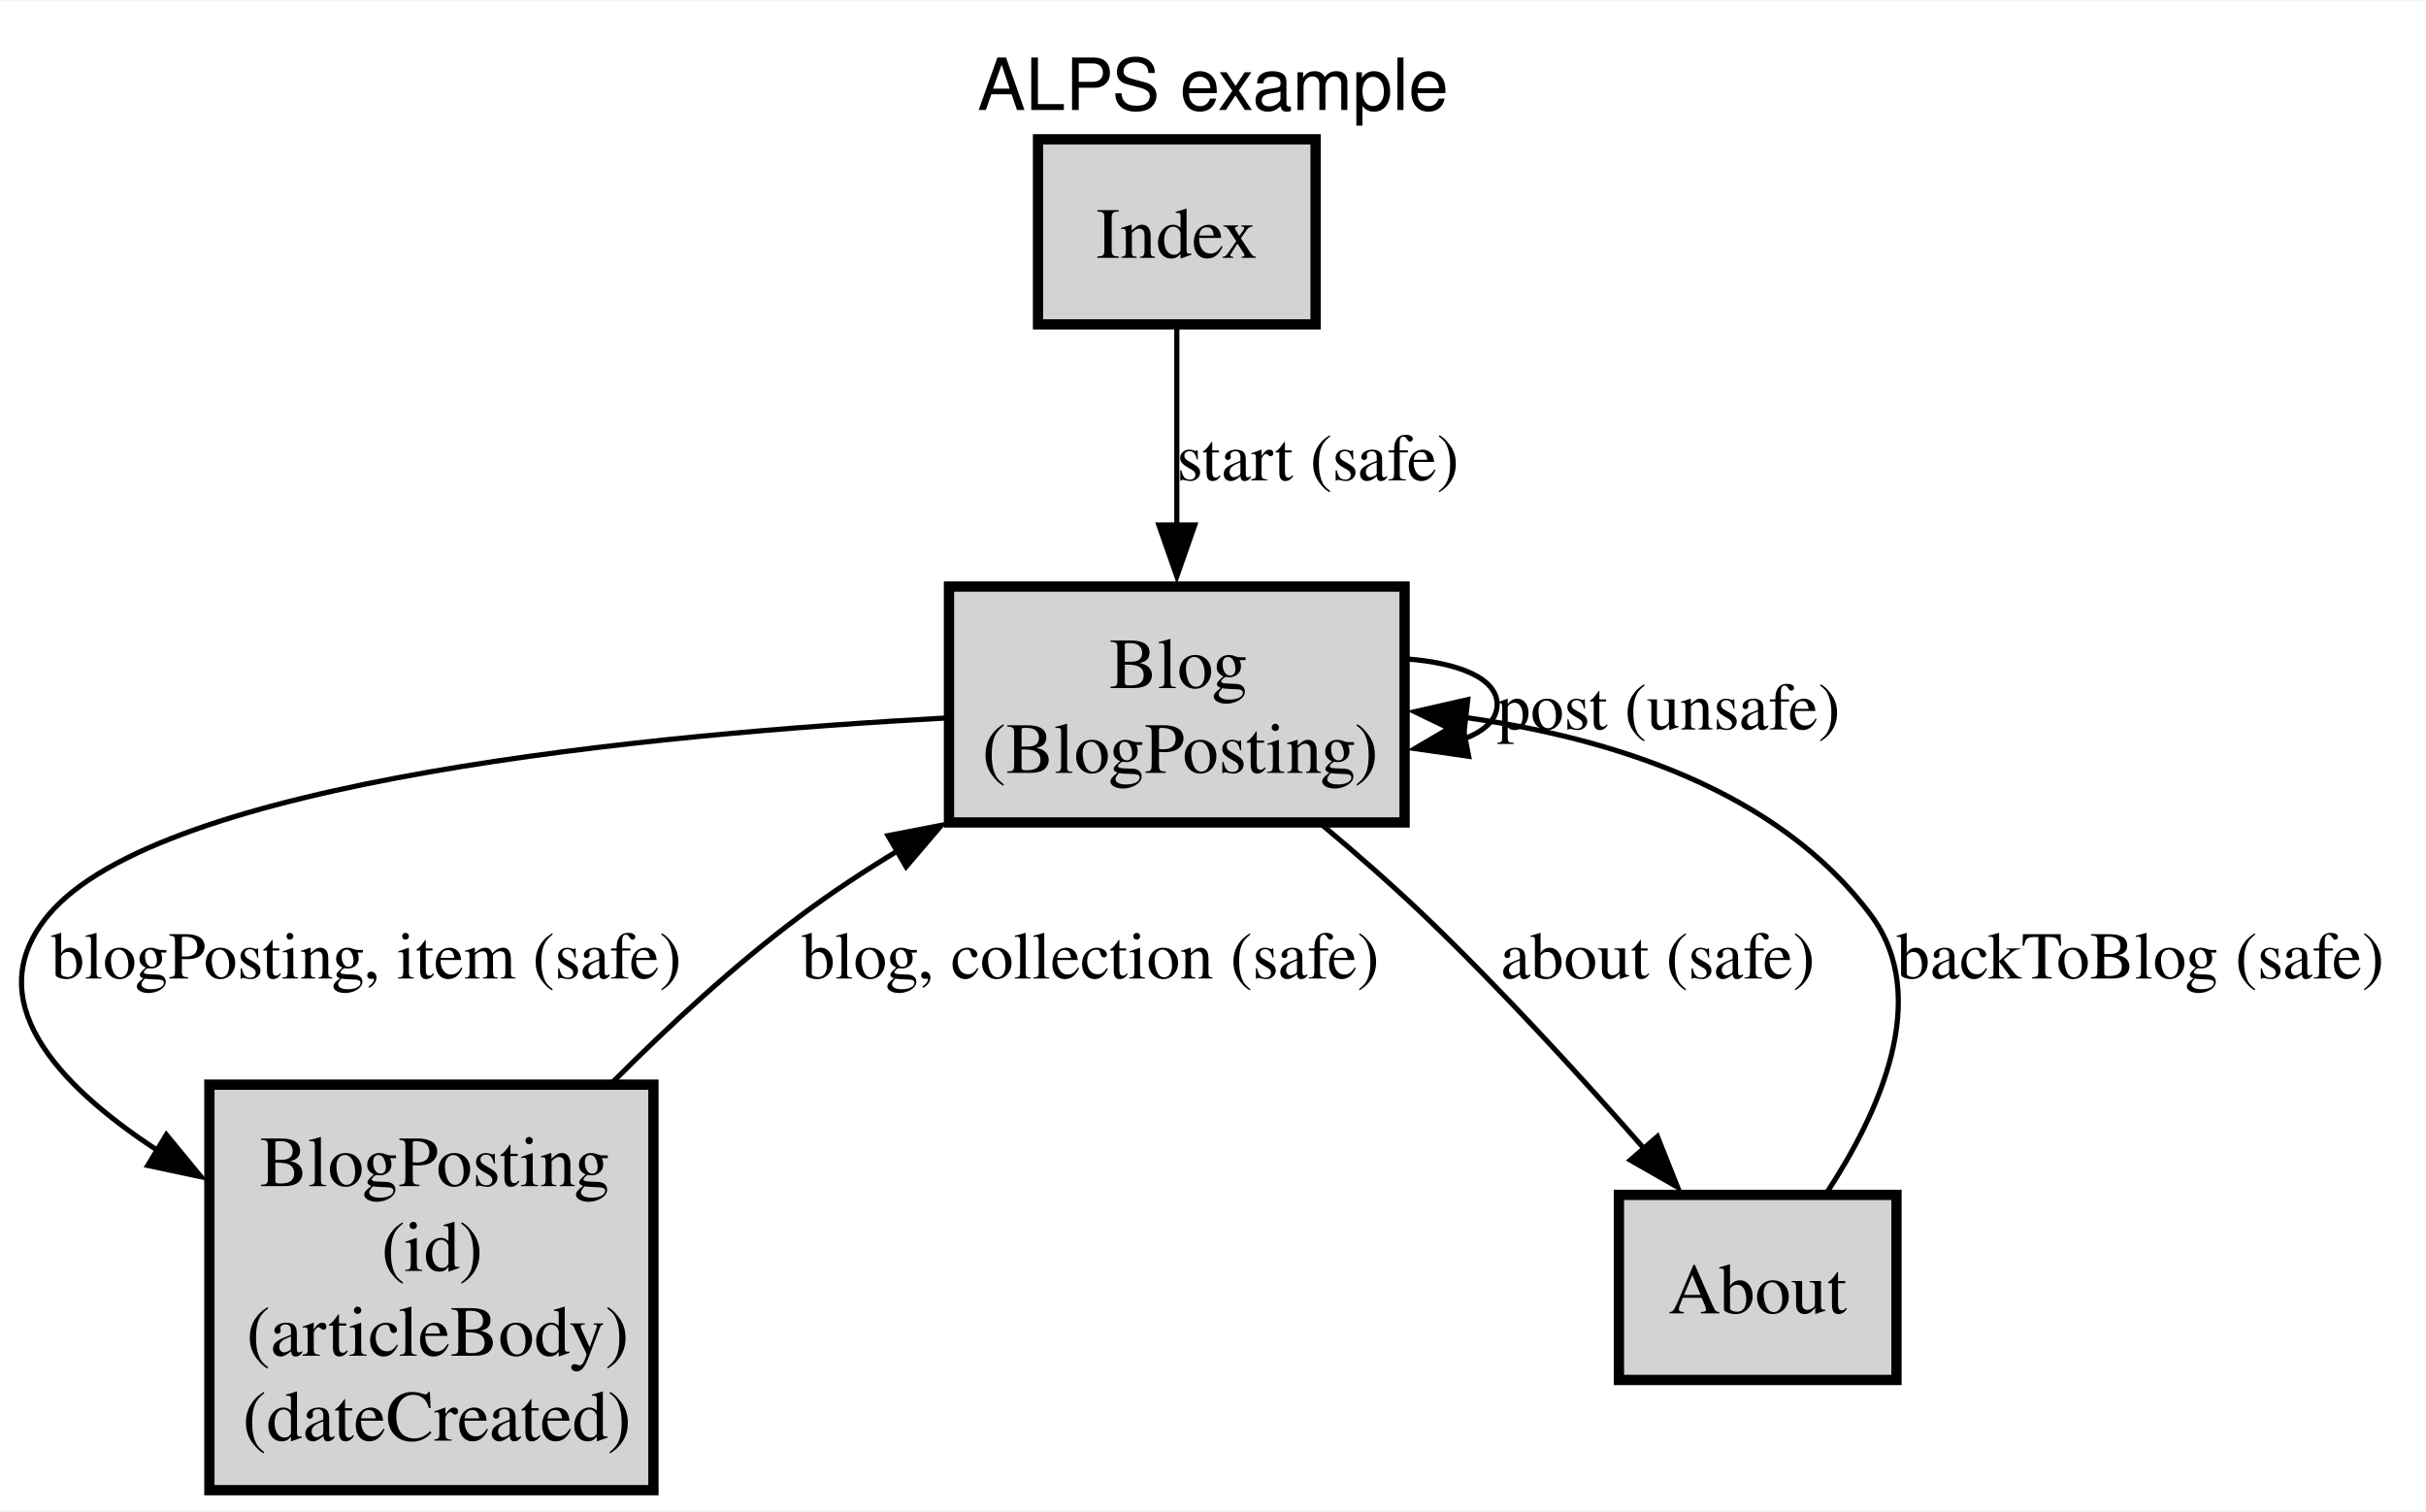
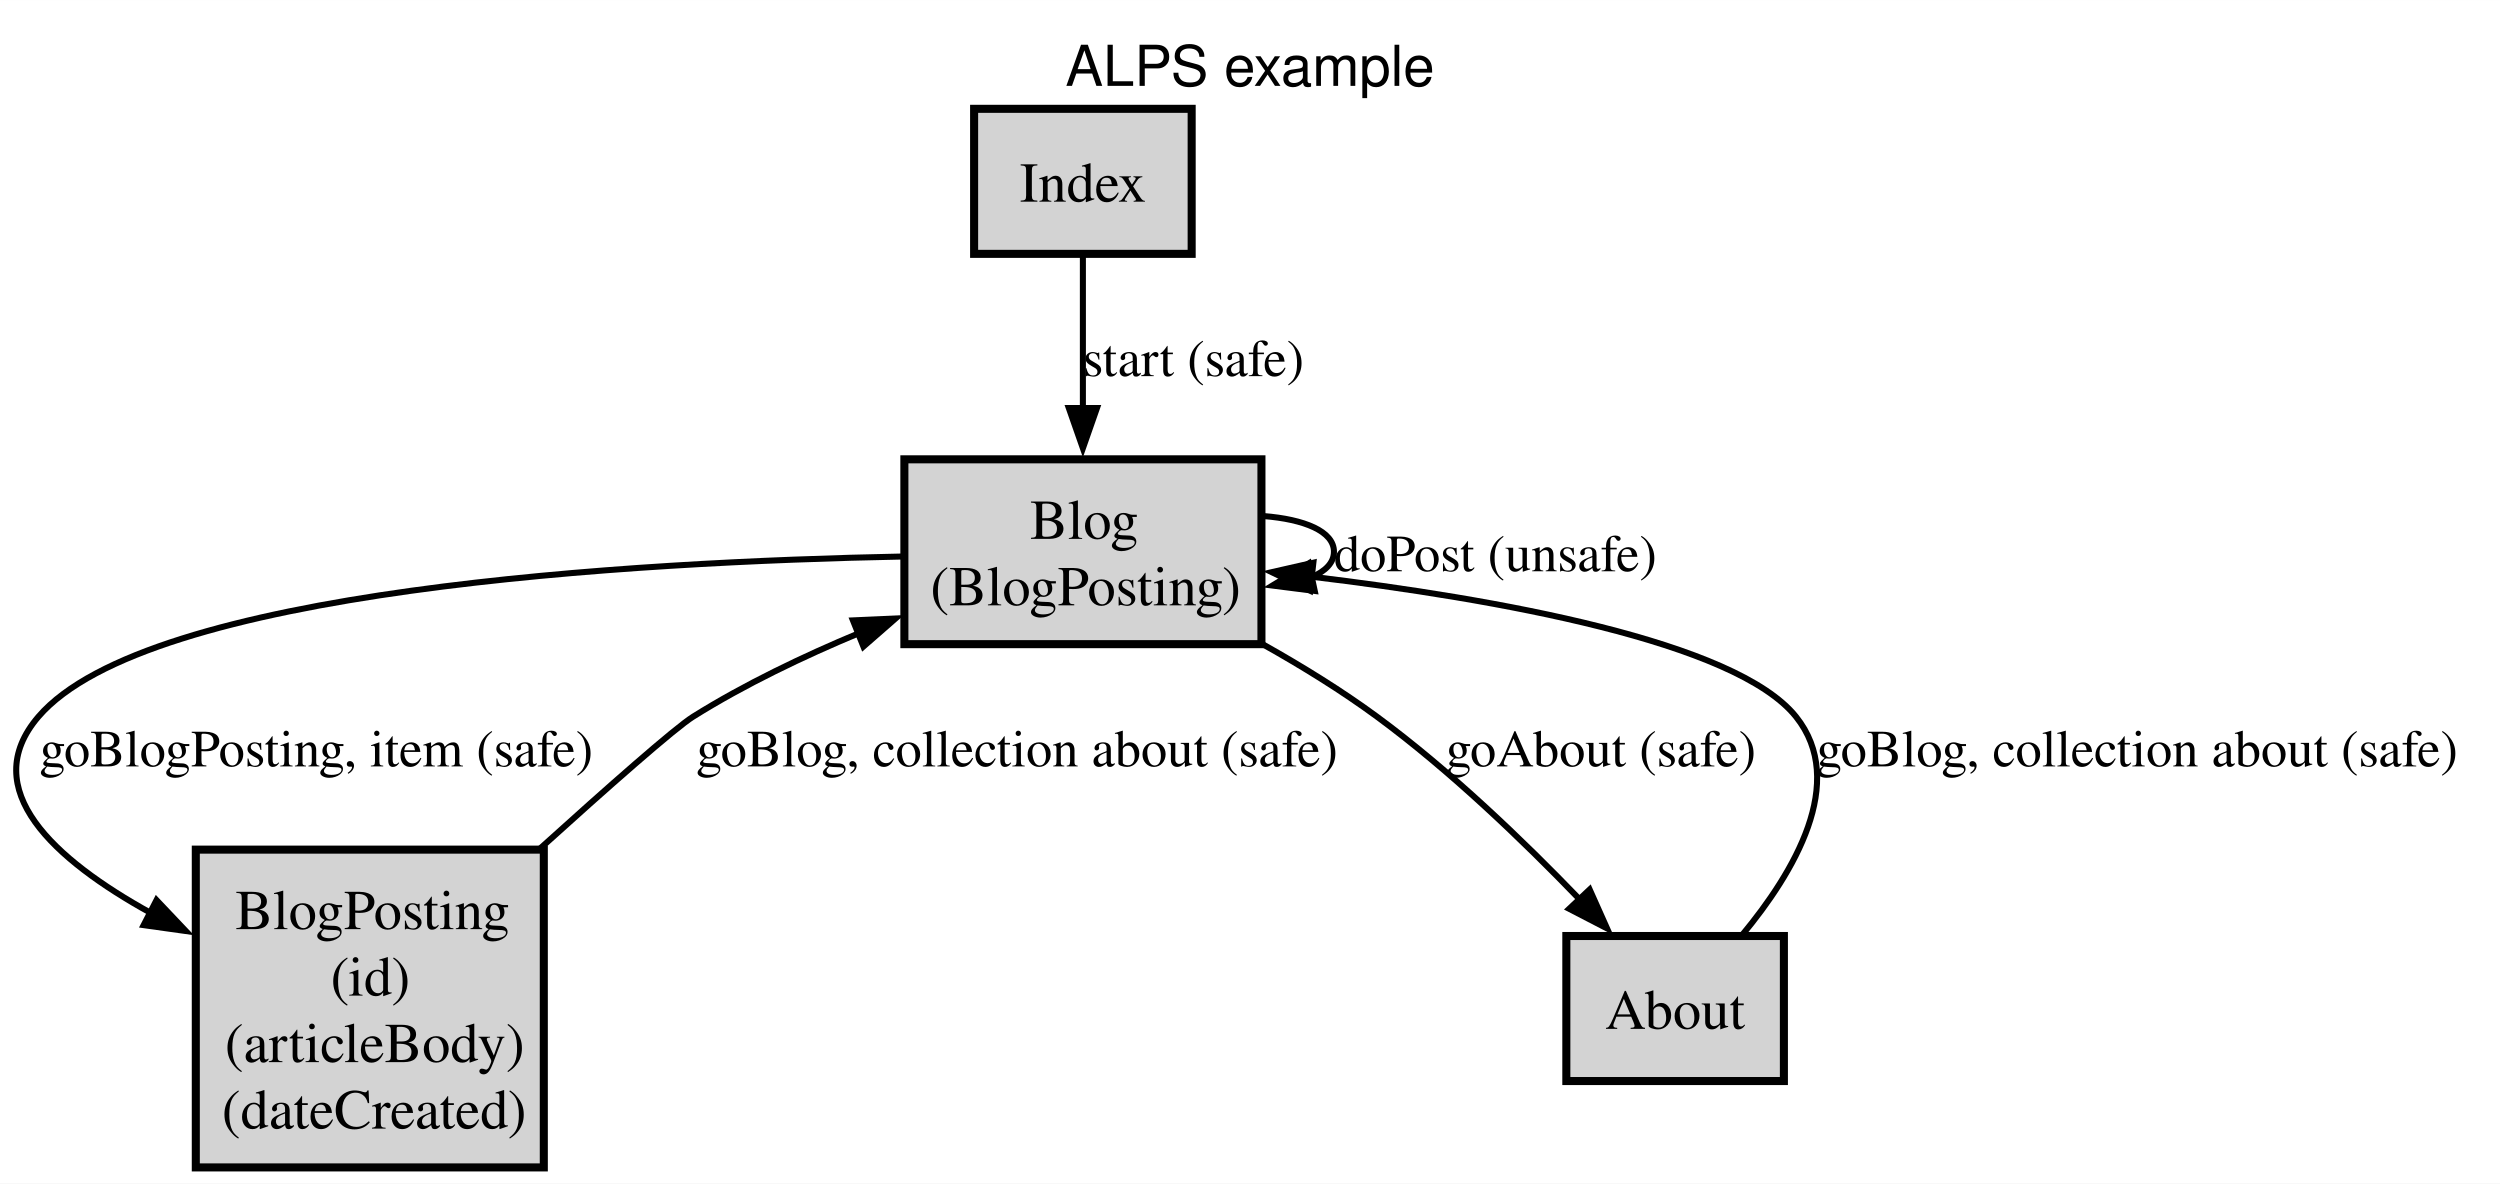
- <svg xmlns="http://www.w3.org/2000/svg" xmlns:xlink="http://www.w3.org/1999/xlink" width="472pt" height="294pt" viewBox="0.00 0.00 471.92 293.76">
+ <svg xmlns="http://www.w3.org/2000/svg" xmlns:xlink="http://www.w3.org/1999/xlink" width="621pt" height="294pt" viewBox="0.00 0.00 620.54 293.76">
  <g id="graph0" class="graph" transform="scale(1 1) rotate(0) translate(4 289.76)">
    <g id="a_graph0">
      <a xlink:href="index.html" xlink:title="ALPS example" target="_parent">
-         <polygon fill="white" stroke="none" points="-4,4 -4,-289.76 467.92,-289.76 467.92,4 -4,4" />
-         <text text-anchor="middle" x="231.96" y="-268.46" font-family="Helvetica,sans-Serif" font-size="14.00">ALPS example</text>
+         <polygon fill="white" stroke="none" points="-4,4 -4,-289.76 616.54,-289.76 616.54,4 -4,4" />
+         <text text-anchor="middle" x="306.27" y="-268.46" font-family="Helvetica,sans-Serif" font-size="14.00">ALPS example</text>
      </a>
    </g>
    <g id="node1" class="node">
      <g id="a_node1">
        <a xlink:href="#Blog" xlink:title="&lt;TABLE&gt;" target="_parent">
-           <polygon fill="lightgray" stroke="black" stroke-width="2" points="269.23,-175.76 180.6,-175.76 180.6,-129.88 269.23,-129.88 269.23,-175.76" />
-           <text text-anchor="start" x="211.79" y="-156.02" font-family="Times,serif" font-size="14.00">Blog</text>
-           <text text-anchor="start" x="187.04" y="-139.52" font-family="Times,serif" font-size="14.00">(BlogPosting)</text>
+           <polygon fill="lightgray" stroke="black" stroke-width="2" points="309.11,-175.76 220.48,-175.76 220.48,-129.88 309.11,-129.88 309.11,-175.76" />
+           <text text-anchor="start" x="251.67" y="-156.02" font-family="Times,serif" font-size="14.00">Blog</text>
+           <text text-anchor="start" x="226.92" y="-139.52" font-family="Times,serif" font-size="14.00">(BlogPosting)</text>
        </a>
      </g>
    </g>
-     <g id="edge3" class="edge">
+     <g id="edge3" class="edge doPost">
      <g id="a_edge3">
-         <a xlink:href="#post" xlink:title="post (unsafe)" target="_parent">
-           <path fill="none" stroke="black" d="M269.73,-161.68C279.84,-160.88 287.23,-157.93 287.23,-152.82 287.23,-149.87 284.76,-147.63 280.73,-146.12" />
-           <polygon fill="black" stroke="black" points="281.7,-142.75 271.22,-144.25 280.35,-149.61 281.7,-142.75" />
+         <a xlink:href="#doPost" xlink:title="doPost (unsafe)" target="_parent">
+           <path fill="none" stroke="black" stroke-width="1.5" d="M309.61,-161.68C319.71,-160.88 327.11,-157.93 327.11,-152.82 327.11,-150.11 325.02,-148 321.55,-146.5" />
+           <polygon fill="black" stroke="black" stroke-width="1.5" points="322.34,-143.09 311.83,-144.43 320.88,-149.94 322.34,-143.09" />
        </a>
      </g>
      <g id="a_edge3-label">
-         <a xlink:href="#post" xlink:title="post (unsafe)" target="_parent">
-           <text text-anchor="start" x="287.23" y="-147.97" font-family="Times,serif" font-size="13.00">post (unsafe)</text>
+         <a xlink:href="#doPost" xlink:title="doPost (unsafe)" target="_parent">
+           <text text-anchor="start" x="327.11" y="-147.97" font-family="Times,serif" font-size="13.00">doPost (unsafe)</text>
        </a>
      </g>
    </g>
    <g id="node2" class="node">
      <g id="a_node2">
        <a xlink:href="#BlogPosting" xlink:title="&lt;TABLE&gt;" target="_parent">
-           <polygon fill="lightgray" stroke="black" stroke-width="2" points="123.11,-78.88 36.73,-78.88 36.73,0 123.11,0 123.11,-78.88" />
-           <text text-anchor="start" x="46.54" y="-59.14" font-family="Times,serif" font-size="14.00">BlogPosting</text>
-           <text text-anchor="start" x="70.17" y="-42.64" font-family="Times,serif" font-size="14.00">(id)</text>
-           <text text-anchor="start" x="43.92" y="-26.14" font-family="Times,serif" font-size="14.00">(articleBody)</text>
-           <text text-anchor="start" x="43.17" y="-9.64" font-family="Times,serif" font-size="14.00">(dateCreated)</text>
+           <polygon fill="lightgray" stroke="black" stroke-width="2" points="130.98,-78.88 44.6,-78.88 44.6,0 130.98,0 130.98,-78.88" />
+           <text text-anchor="start" x="54.42" y="-59.14" font-family="Times,serif" font-size="14.00">BlogPosting</text>
+           <text text-anchor="start" x="78.04" y="-42.64" font-family="Times,serif" font-size="14.00">(id)</text>
+           <text text-anchor="start" x="51.79" y="-26.14" font-family="Times,serif" font-size="14.00">(articleBody)</text>
+           <text text-anchor="start" x="51.04" y="-9.64" font-family="Times,serif" font-size="14.00">(dateCreated)</text>
        </a>
      </g>
    </g>
-     <g id="edge4" class="edge">
+     <g id="edge4" class="edge goBlogPosting">
      <g id="a_edge4">
-         <a xlink:href="#blogPosting" xlink:title="blogPosting, item (safe)" target="_parent">
-           <path fill="none" stroke="black" d="M180.41,-150.22C122.82,-147.11 27.26,-138.05 5.42,-111.88 -8.16,-95.61 6.71,-79.12 26.64,-66.09" />
-           <polygon fill="black" stroke="black" points="28.36,-69.14 35.1,-60.96 24.74,-63.16 28.36,-69.14" />
+         <a xlink:href="#goBlogPosting" xlink:title="goBlogPosting, item (safe)" target="_parent">
+           <path fill="none" stroke="black" stroke-width="1.5" d="M220.19,-151.64C153.49,-150.33 32.67,-143.51 5.54,-111.88 -9.9,-93.87 9.53,-76.36 33.38,-63.18" />
+           <polygon fill="black" stroke="black" stroke-width="1.5" points="34.85,-66.36 42.14,-58.67 31.65,-60.14 34.85,-66.36" />
        </a>
      </g>
      <g id="a_edge4-label">
-         <a xlink:href="#blogPosting" xlink:title="blogPosting, item (safe)" target="_parent">
-           <text text-anchor="start" x="5.92" y="-99.53" font-family="Times,serif" font-size="13.00">blogPosting, item (safe)</text>
+         <a xlink:href="#goBlogPosting" xlink:title="goBlogPosting, item (safe)" target="_parent">
+           <text text-anchor="start" x="5.79" y="-99.53" font-family="Times,serif" font-size="13.00">goBlogPosting, item (safe)</text>
        </a>
      </g>
    </g>
    <g id="node3" class="node">
      <g id="a_node3">
        <a xlink:href="#About" xlink:title="About" target="_parent">
-           <polygon fill="lightgray" stroke="black" stroke-width="2" points="364.92,-57.44 310.92,-57.44 310.92,-21.44 364.92,-21.44 364.92,-57.44" />
-           <text text-anchor="middle" x="337.92" y="-34.39" font-family="Times,serif" font-size="14.00">About</text>
+           <polygon fill="lightgray" stroke="black" stroke-width="2" points="438.79,-57.44 384.79,-57.44 384.79,-21.44 438.79,-21.44 438.79,-57.44" />
+           <text text-anchor="middle" x="411.79" y="-34.39" font-family="Times,serif" font-size="14.00">About</text>
        </a>
      </g>
    </g>
-     <g id="edge2" class="edge">
+     <g id="edge2" class="edge goAbout">
      <g id="a_edge2">
-         <a xlink:href="#about" xlink:title="about (safe)" target="_parent">
-           <path fill="none" stroke="black" d="M253.15,-129.43C259.79,-123.87 266.73,-117.8 272.92,-111.88 287.93,-97.52 303.63,-80.33 315.84,-66.41" />
-           <polygon fill="black" stroke="black" points="318.41,-68.79 322.33,-58.94 313.13,-64.2 318.41,-68.79" />
+         <a xlink:href="#goAbout" xlink:title="goAbout (safe)" target="_parent">
+           <path fill="none" stroke="black" stroke-width="1.5" d="M309.58,-129.78C319.19,-124.39 329.06,-118.3 337.79,-111.88 355.96,-98.51 374.22,-80.94 388.06,-66.57" />
+           <polygon fill="black" stroke="black" stroke-width="1.5" points="390.58,-68.99 394.9,-59.32 385.49,-64.19 390.58,-68.99" />
        </a>
      </g>
      <g id="a_edge2-label">
-         <a xlink:href="#about" xlink:title="about (safe)" target="_parent">
-           <text text-anchor="start" x="287.92" y="-99.53" font-family="Times,serif" font-size="13.00">about (safe)</text>
+         <a xlink:href="#goAbout" xlink:title="goAbout (safe)" target="_parent">
+           <text text-anchor="start" x="354.79" y="-99.53" font-family="Times,serif" font-size="13.00">goAbout (safe)</text>
        </a>
      </g>
    </g>
-     <g id="edge5" class="edge">
+     <g id="edge5" class="edge goBlog">
      <g id="a_edge5">
-         <a xlink:href="#blog" xlink:title="blog, collection (safe)" target="_parent">
-           <path fill="none" stroke="black" d="M115.09,-79.27C126.27,-90.5 139.08,-102.3 151.92,-111.88 157.83,-116.29 164.29,-120.53 170.84,-124.49" />
-           <polygon fill="black" stroke="black" points="168.74,-127.32 179.14,-129.33 172.26,-121.27 168.74,-127.32" />
+         <a xlink:href="#goBlog" xlink:title="goBlog, collection about (safe)" target="_parent">
+           <path fill="none" stroke="black" stroke-width="1.5" d="M129.87,-78.99C146.84,-94.33 163.5,-109.03 168.04,-111.88 180.8,-119.87 195.44,-126.87 209.4,-132.69" />
+           <polygon fill="black" stroke="black" stroke-width="1.5" points="207.71,-135.78 218.29,-136.25 210.31,-129.28 207.71,-135.78" />
        </a>
      </g>
      <g id="a_edge5-label">
-         <a xlink:href="#blog" xlink:title="blog, collection (safe)" target="_parent">
-           <text text-anchor="start" x="151.92" y="-99.53" font-family="Times,serif" font-size="13.00">blog, collection (safe)</text>
+         <a xlink:href="#goBlog" xlink:title="goBlog, collection about (safe)" target="_parent">
+           <text text-anchor="start" x="168.79" y="-99.53" font-family="Times,serif" font-size="13.00">goBlog, collection about (safe)</text>
        </a>
      </g>
    </g>
-     <g id="edge1" class="edge">
+     <g id="edge1" class="edge goBlog">
      <g id="a_edge1">
-         <a xlink:href="#backToBlog" xlink:title="backToBlog (safe)" target="_parent">
-           <path fill="none" stroke="black" d="M351.31,-57.8C361.49,-73.27 371.88,-95.87 359.92,-111.88 341.71,-136.25 309.29,-146.37 280.79,-150.33" />
-           <polygon fill="black" stroke="black" points="280.73,-146.81 271.19,-151.42 281.52,-153.77 280.73,-146.81" />
+         <a xlink:href="#goBlog" xlink:title="goBlog, collection about (safe)" target="_parent">
+           <path fill="none" stroke="black" stroke-width="1.5" d="M428.45,-57.72C441.25,-73.13 454.73,-95.7 441.79,-111.88 426.85,-130.57 367.31,-141.14 321.36,-146.65" />
+           <polygon fill="black" stroke="black" stroke-width="1.5" points="321.21,-143.15 311.67,-147.75 322,-150.1 321.21,-143.15" />
        </a>
      </g>
      <g id="a_edge1-label">
-         <a xlink:href="#backToBlog" xlink:title="backToBlog (safe)" target="_parent">
-           <text text-anchor="start" x="364.92" y="-99.53" font-family="Times,serif" font-size="13.00">backToBlog (safe)</text>
+         <a xlink:href="#goBlog" xlink:title="goBlog, collection about (safe)" target="_parent">
+           <text text-anchor="start" x="446.79" y="-99.53" font-family="Times,serif" font-size="13.00">goBlog, collection about (safe)</text>
        </a>
      </g>
    </g>
    <g id="node4" class="node">
      <g id="a_node4">
        <a xlink:href="#Index" xlink:title="Index" target="_parent">
-           <polygon fill="lightgray" stroke="black" stroke-width="2" points="251.92,-262.76 197.92,-262.76 197.92,-226.76 251.92,-226.76 251.92,-262.76" />
-           <text text-anchor="middle" x="224.92" y="-239.71" font-family="Times,serif" font-size="14.00">Index</text>
+           <polygon fill="lightgray" stroke="black" stroke-width="2" points="291.79,-262.76 237.79,-262.76 237.79,-226.76 291.79,-226.76 291.79,-262.76" />
+           <text text-anchor="middle" x="264.79" y="-239.71" font-family="Times,serif" font-size="14.00">Index</text>
        </a>
      </g>
    </g>
-     <g id="edge6" class="edge">
+     <g id="edge6" class="edge start">
      <g id="a_edge6">
        <a xlink:href="#start" xlink:title="start (safe)" target="_parent">
-           <path fill="none" stroke="black" d="M224.92,-226.42C224.92,-215.36 224.92,-200.67 224.92,-187.4" />
-           <polygon fill="black" stroke="black" points="228.42,-187.74 224.92,-177.74 221.42,-187.74 228.42,-187.74" />
+           <path fill="none" stroke="black" stroke-width="1.5" d="M264.79,-226.42C264.79,-215.59 264.79,-201.26 264.79,-188.2" />
+           <polygon fill="black" stroke="black" stroke-width="1.5" points="268.29,-188.5 264.79,-178.5 261.29,-188.5 268.29,-188.5" />
        </a>
      </g>
      <g id="a_edge6-label">
        <a xlink:href="#start" xlink:title="start (safe)" target="_parent">
-           <text text-anchor="start" x="224.92" y="-196.41" font-family="Times,serif" font-size="13.00">start (safe)</text>
+           <text text-anchor="start" x="264.79" y="-196.41" font-family="Times,serif" font-size="13.00">start (safe)</text>
        </a>
      </g>
    </g>
  </g>
</svg>
